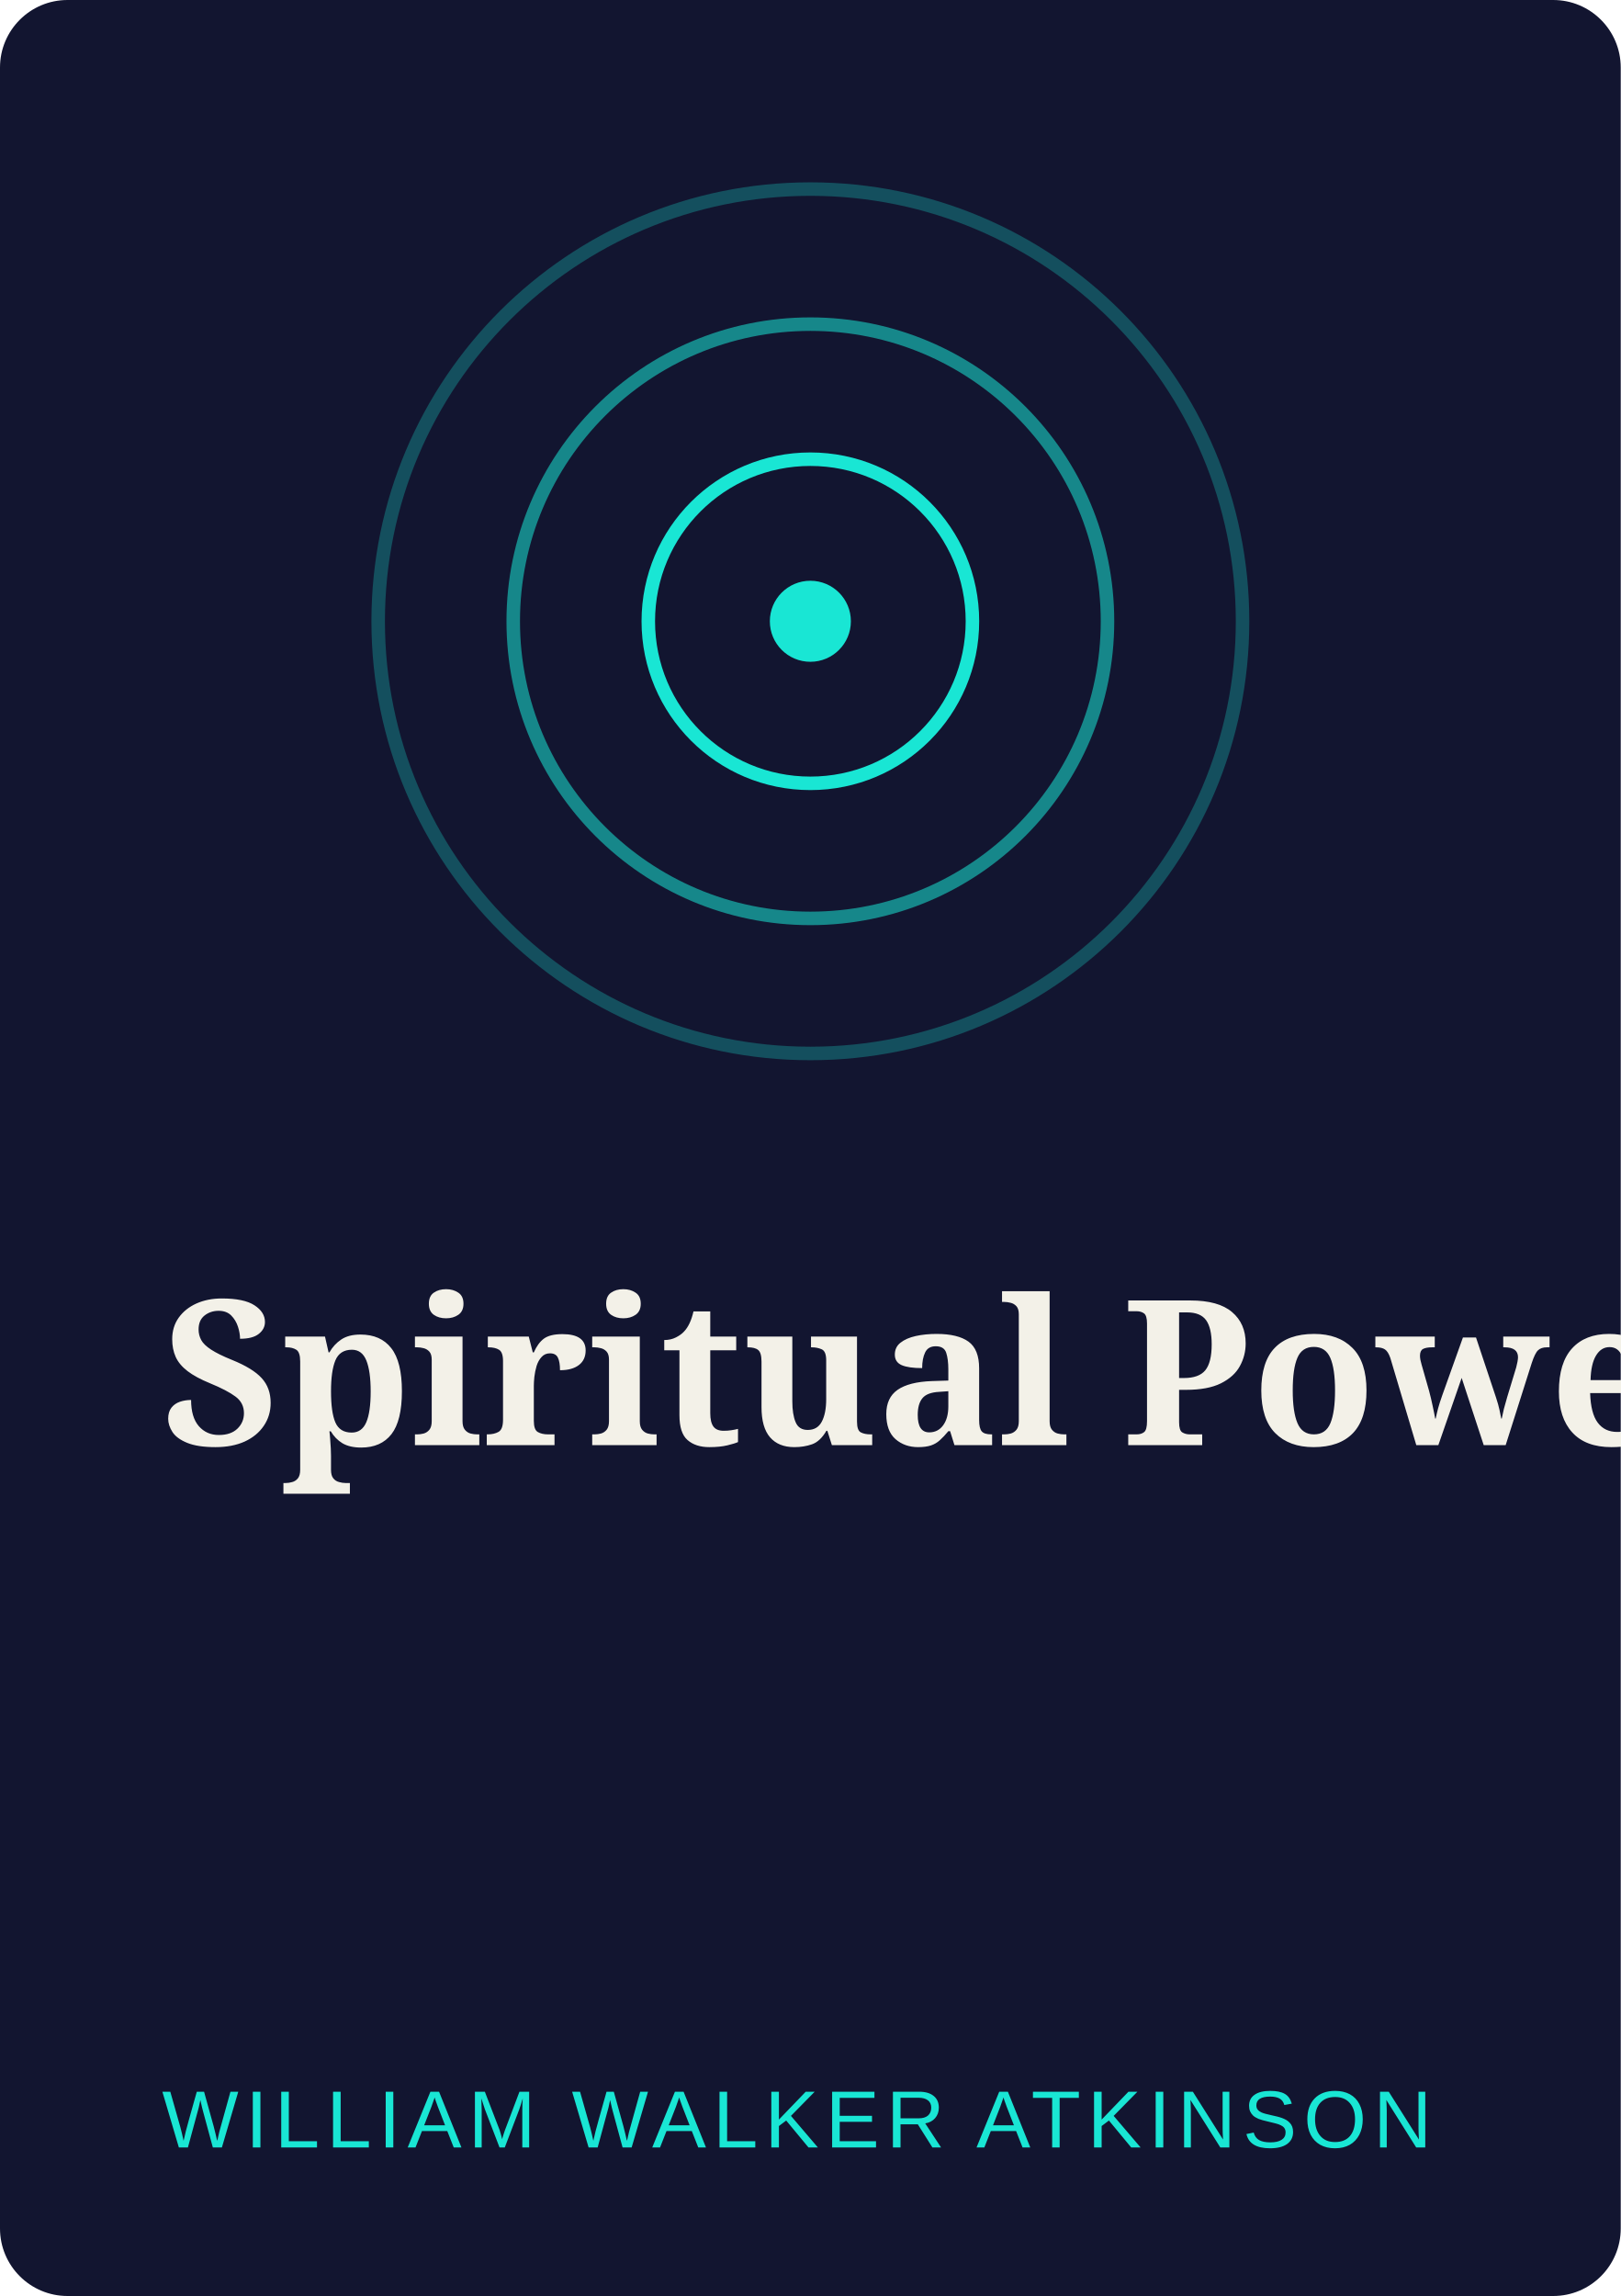
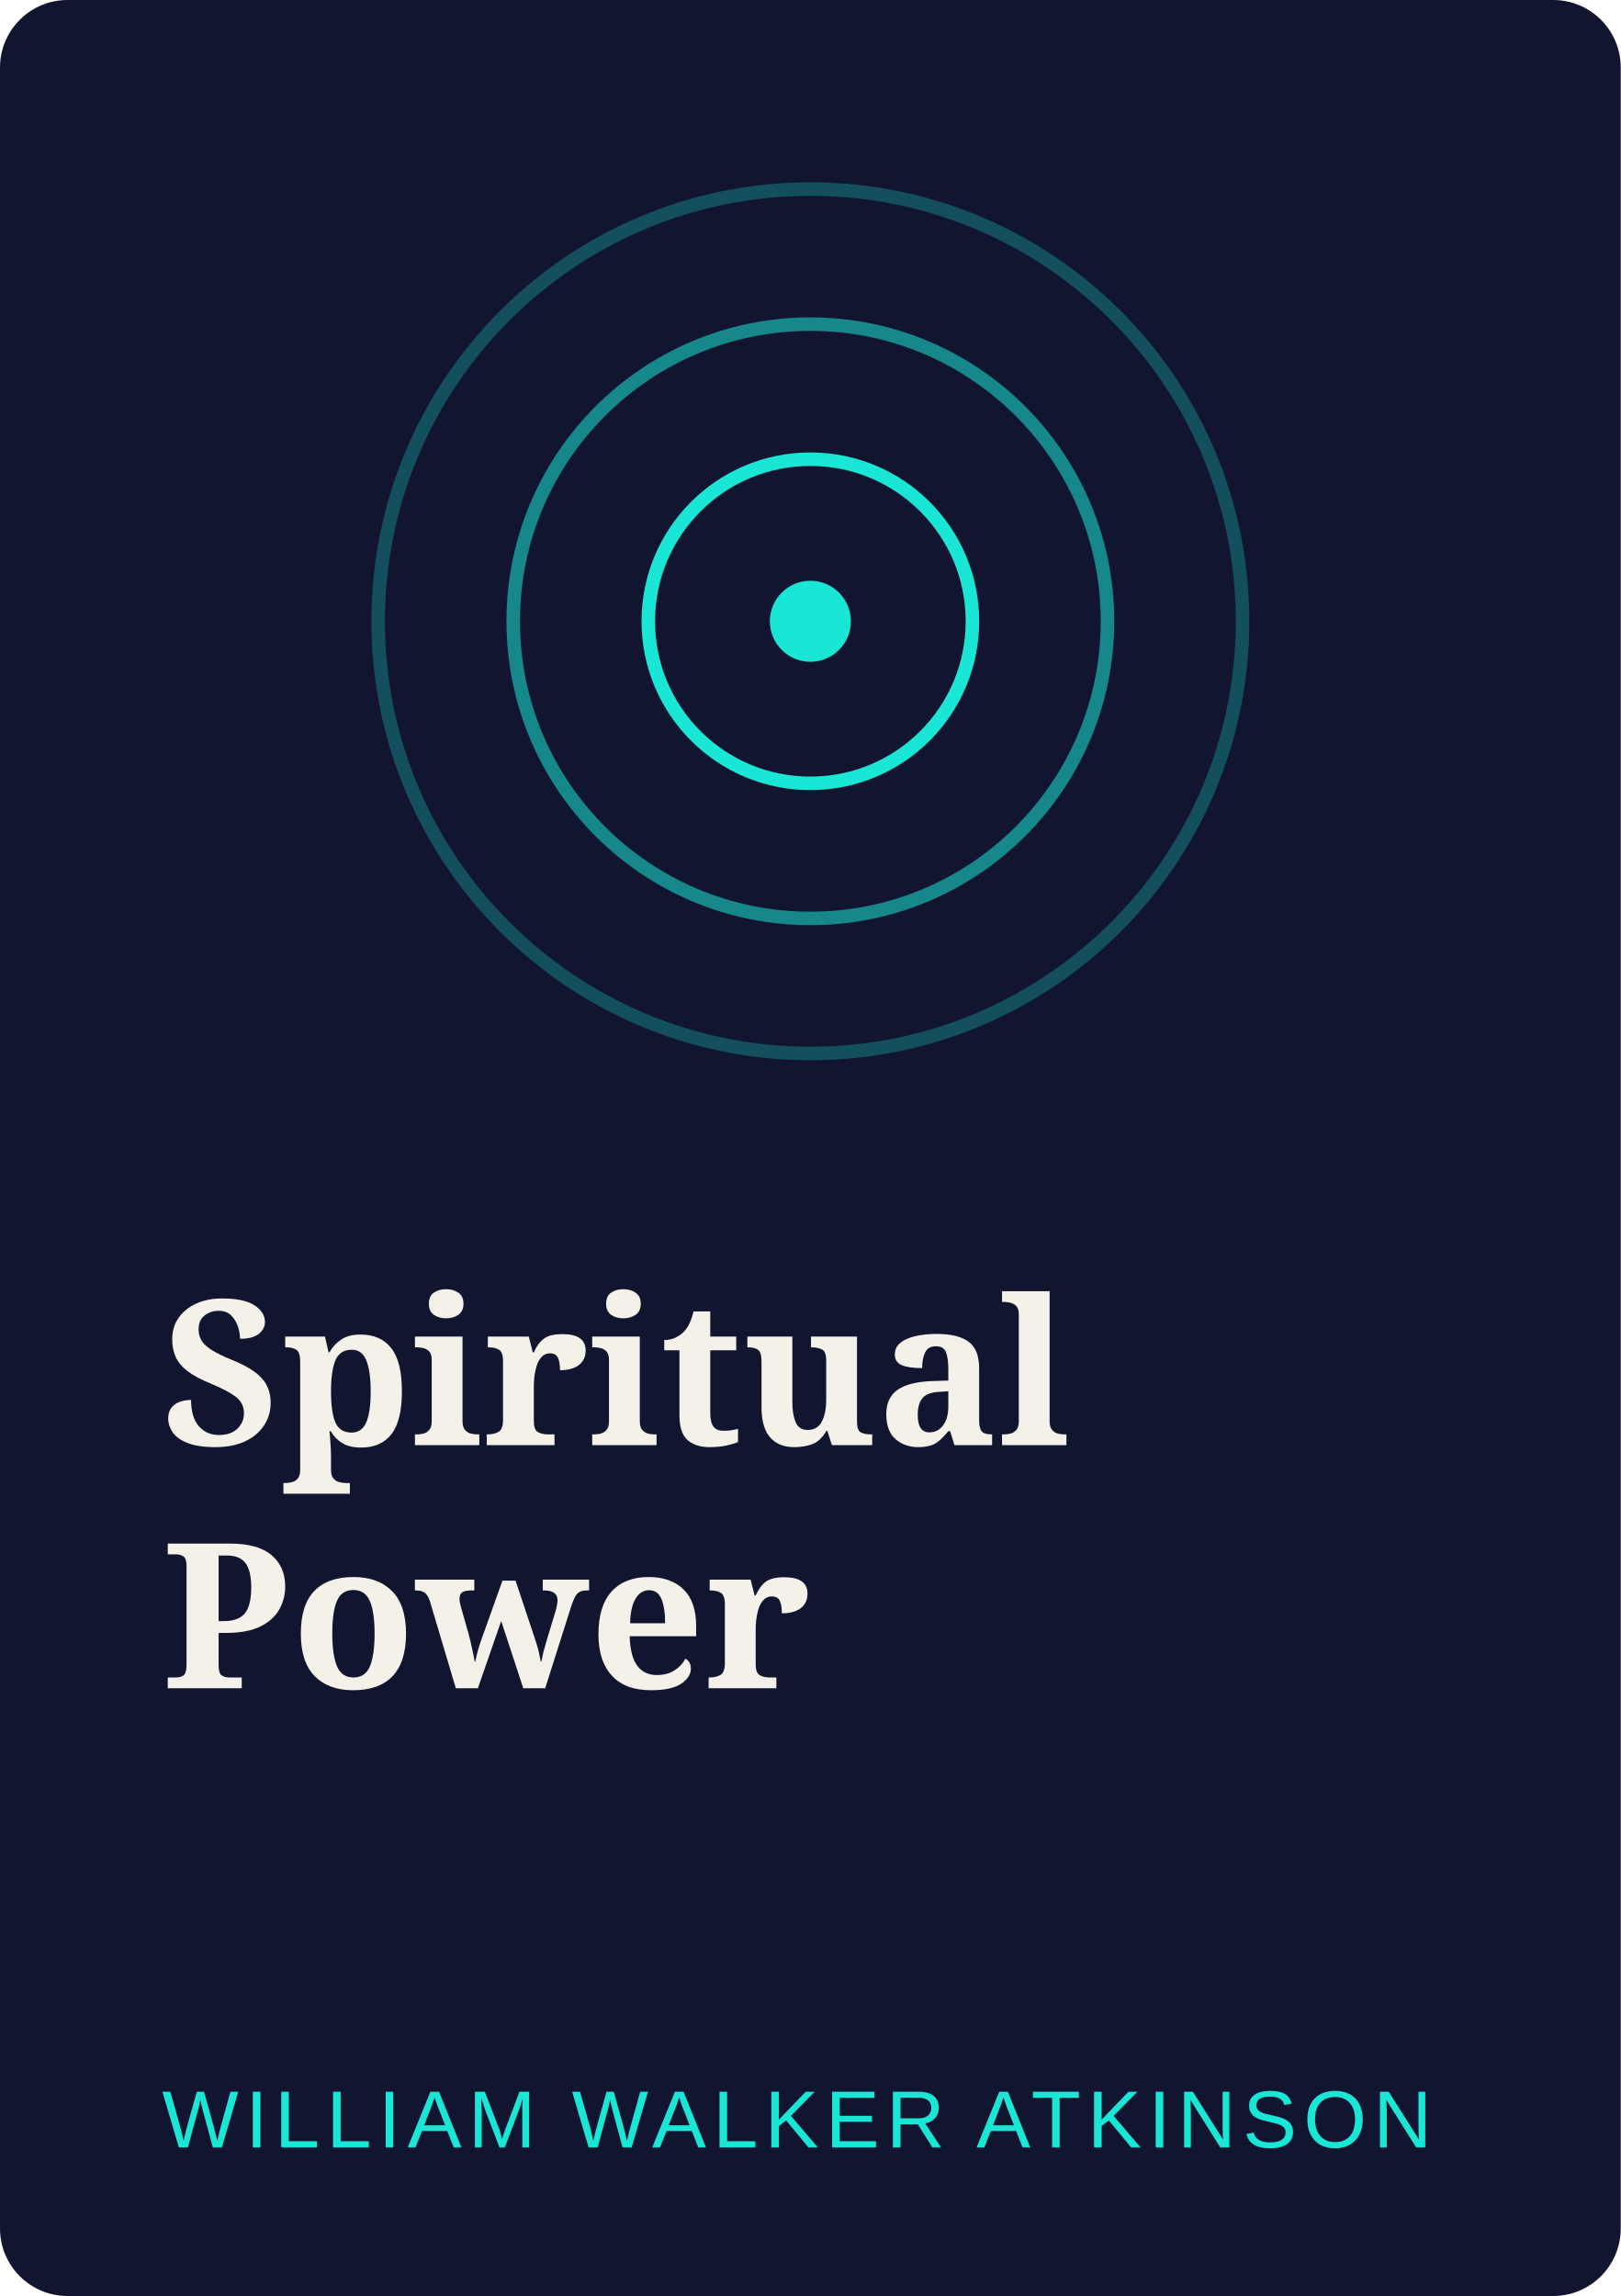
<svg xmlns="http://www.w3.org/2000/svg" viewBox="0 0 240 340" width="240" height="340">
  <rect width="240" height="340" rx="10" fill="#121530" />
  <g fill="none" stroke="#19e6d4" stroke-width="2">
    <circle cx="120" cy="92" r="64" opacity=".28" />
    <circle cx="120" cy="92" r="44" opacity=".55" />
    <circle cx="120" cy="92" r="24" />
  </g>
  <circle cx="120" cy="92" r="6" fill="#19e6d4" />
  <text x="24" y="214" font-family="Georgia,serif" font-size="30" font-weight="700" fill="#f3f1e8">
-     <tspan x="24" dy="0">Spiritual Power</tspan>
+     <tspan x="24" dy="0">Spiritual</tspan>
+     <tspan x="24" dy="36">Power</tspan>
  </text>
  <text x="24" y="318" font-family="Arial,sans-serif" font-size="12" letter-spacing="1" fill="#19e6d4">WILLIAM WALKER ATKINSON</text>
</svg>
